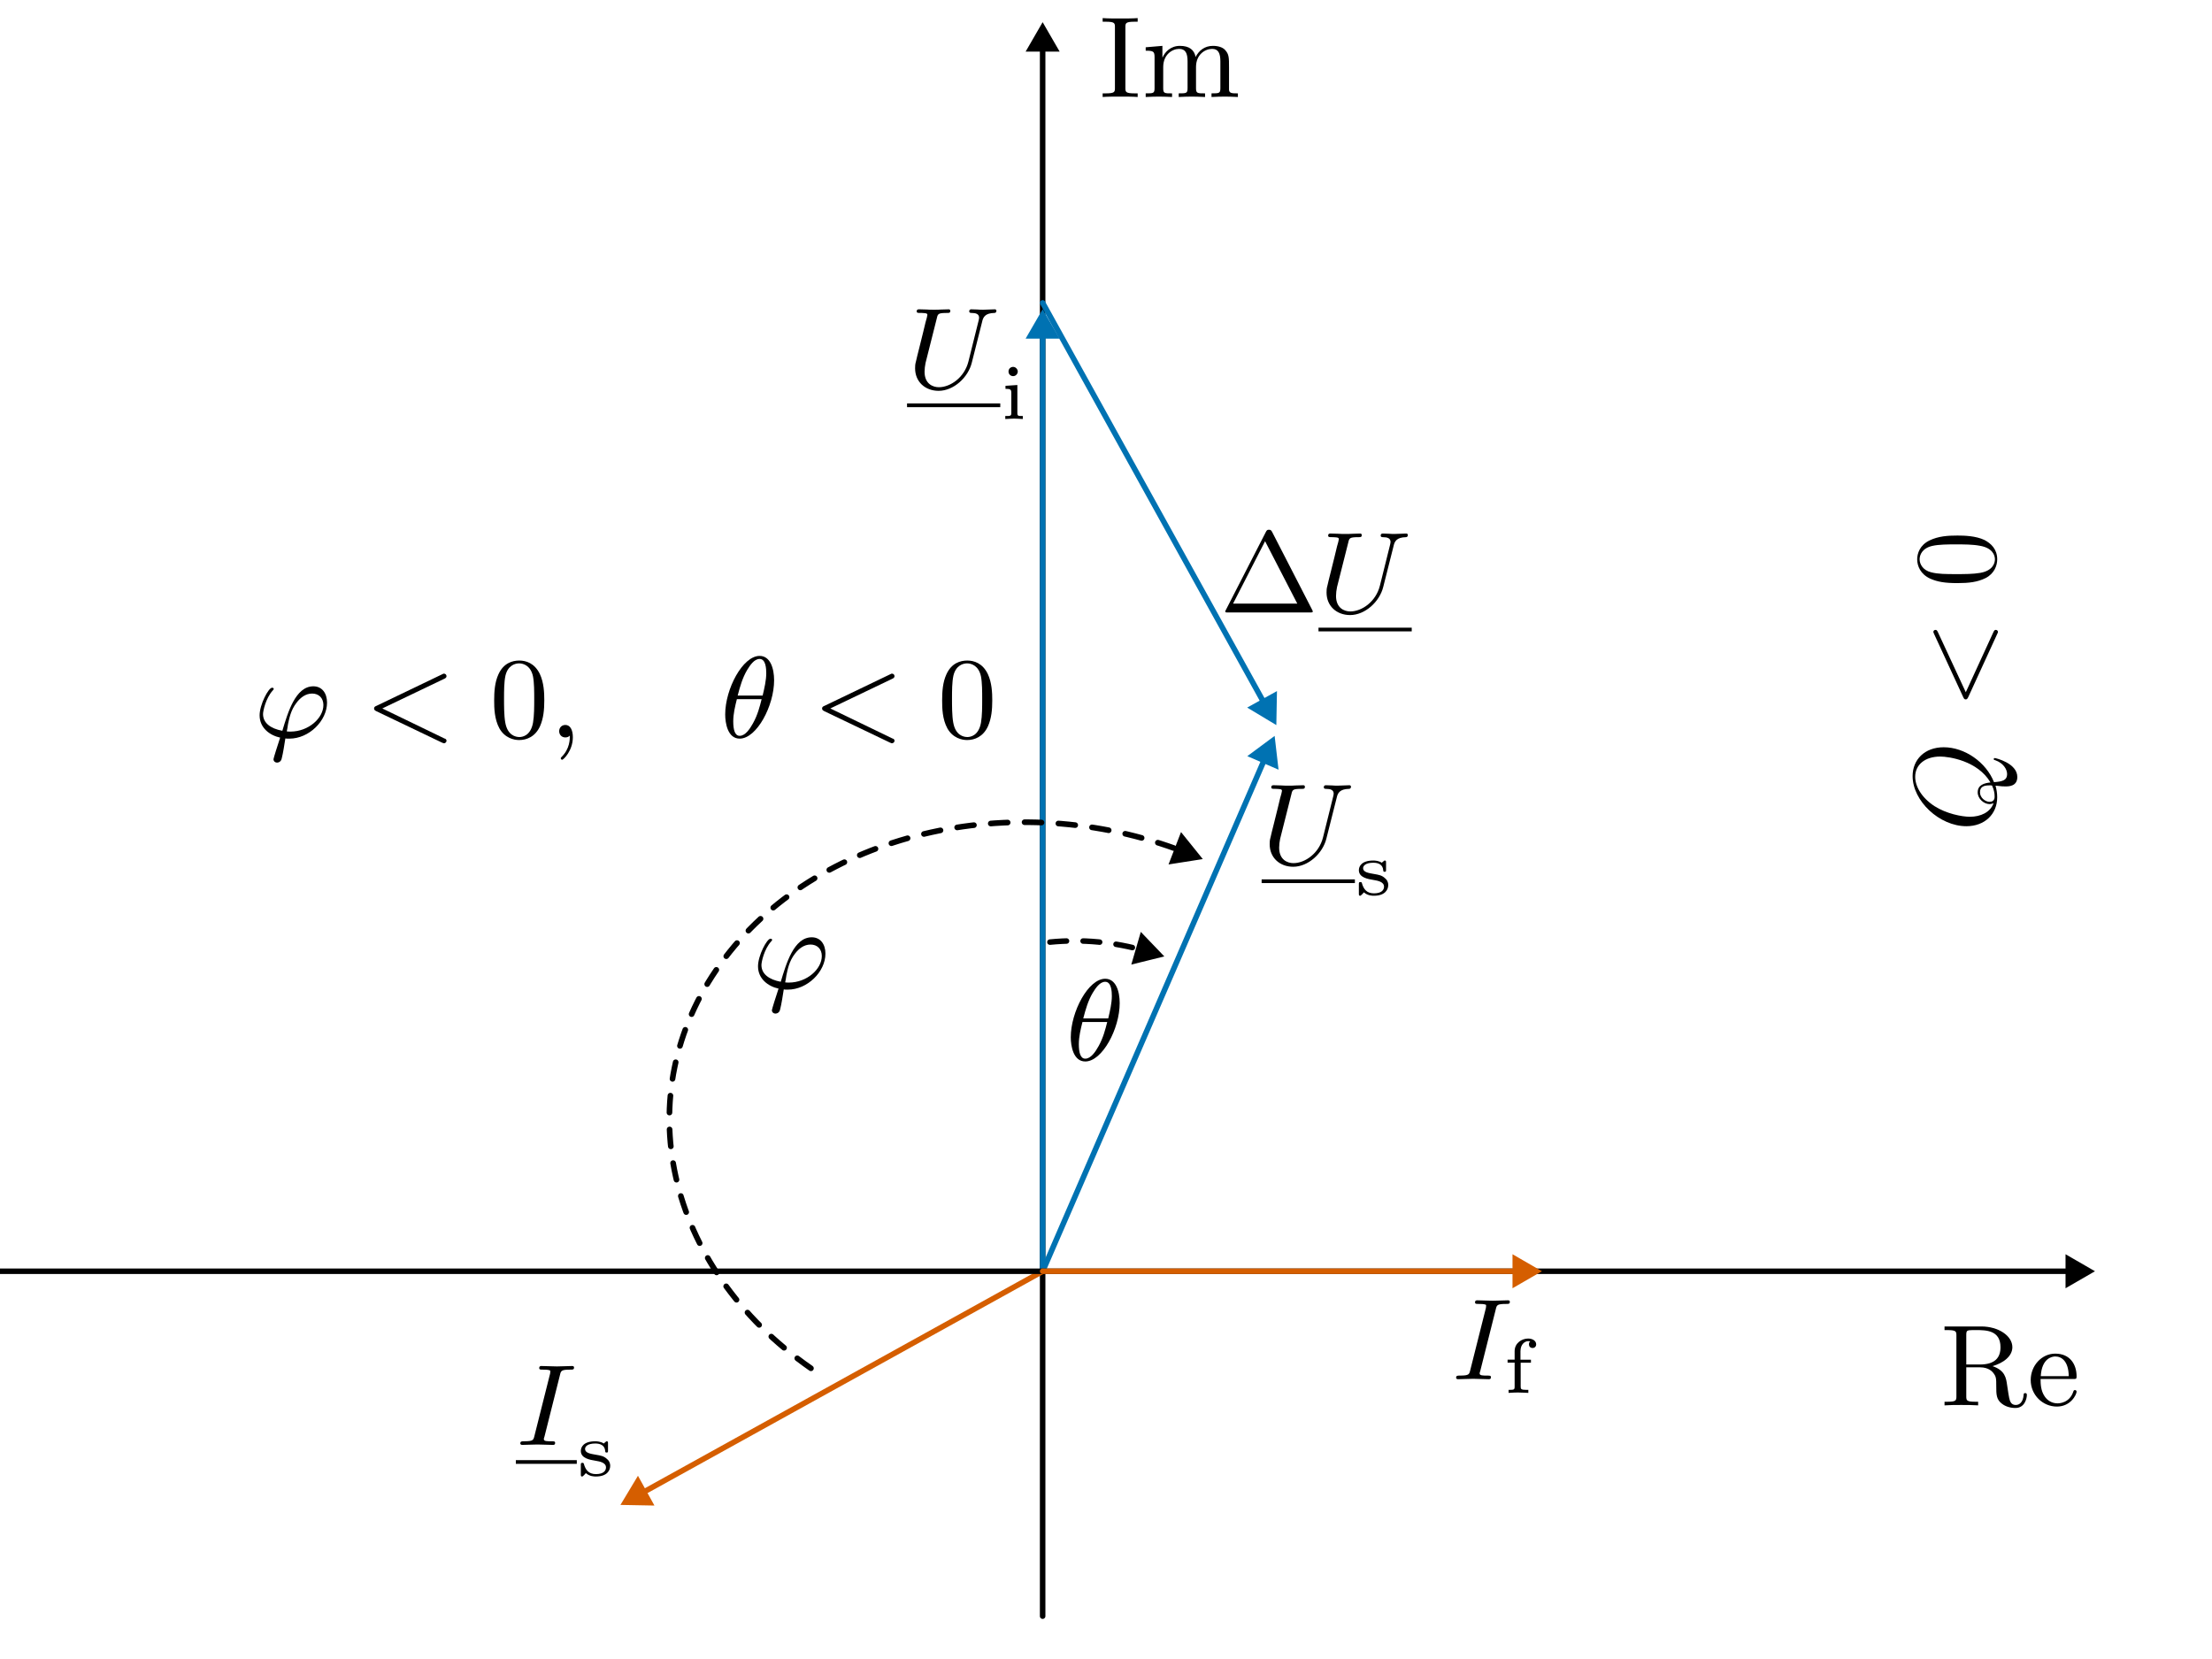
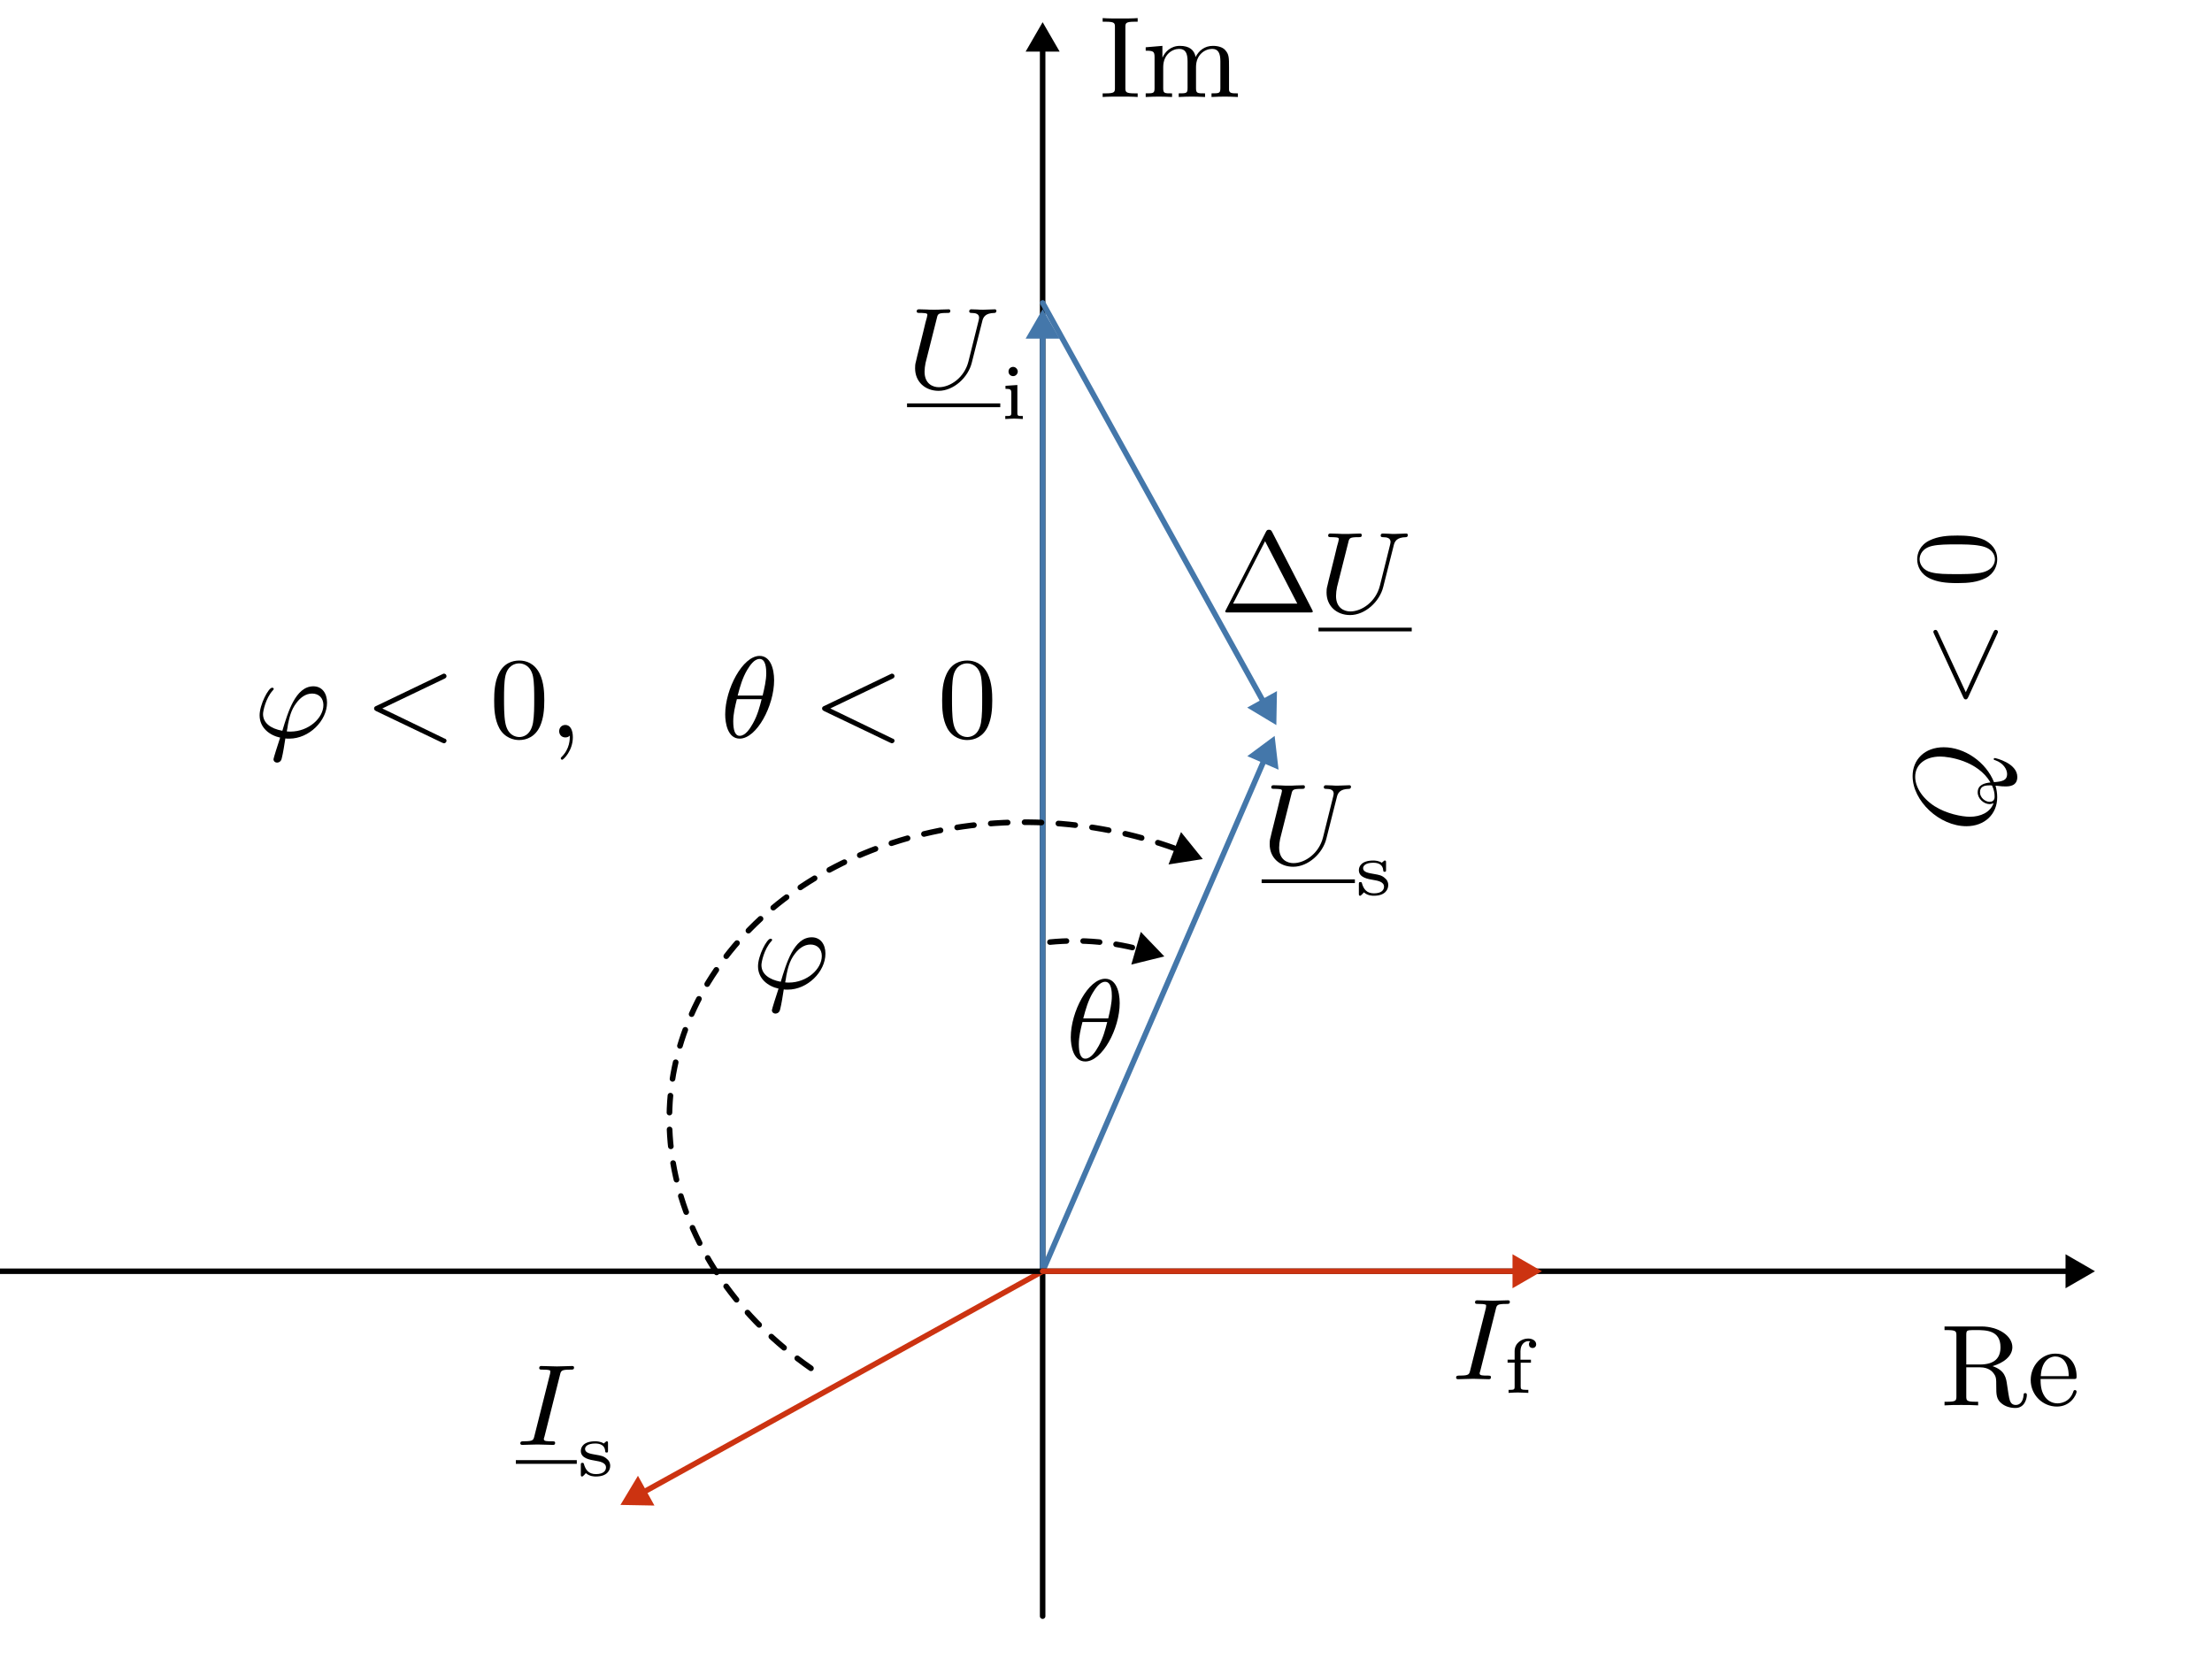
<svg xmlns="http://www.w3.org/2000/svg" width="80mm" height="60mm" viewBox="0 0 80 60" version="1.1" id="svg1">
  <defs id="defs1">
    <marker style="overflow:visible" id="Triangle" refX="0" refY="0" orient="auto-start-reverse" markerWidth="1" markerHeight="1" viewBox="0 0 1 1" preserveAspectRatio="xMidYMid">
      <path transform="scale(0.5)" style="fill:context-stroke;fill-rule:evenodd;stroke:context-stroke;stroke-width:1pt" d="M 5.77,0 -2.88,5 V -5 Z" id="path135" />
    </marker>
    <marker style="overflow:visible" id="Triangle-3-0" refX="0" refY="0" orient="auto-start-reverse" markerWidth="1" markerHeight="1" viewBox="0 0 1 1" preserveAspectRatio="xMidYMid">
      <path transform="scale(0.5)" style="fill:context-stroke;fill-rule:evenodd;stroke:context-stroke;stroke-width:1pt" d="M 5.77,0 -2.88,5 V -5 Z" id="path135-5-9" />
    </marker>
    <marker style="overflow:visible" id="Triangle-69-8-5-6-8-2" refX="0" refY="0" orient="auto-start-reverse" markerWidth="1" markerHeight="1" viewBox="0 0 1 1" preserveAspectRatio="xMidYMid">
      <path transform="scale(0.5)" style="fill:context-stroke;fill-rule:evenodd;stroke:context-stroke;stroke-width:1pt" d="M 5.77,0 -2.88,5 V -5 Z" id="path135-7-6-4-1-0-2" />
    </marker>
    <marker style="overflow:visible" id="Triangle-69-8-5-6-0-9-7" refX="0" refY="0" orient="auto-start-reverse" markerWidth="1" markerHeight="1" viewBox="0 0 1 1" preserveAspectRatio="xMidYMid">
      <path transform="scale(0.5)" style="fill:context-stroke;fill-rule:evenodd;stroke:context-stroke;stroke-width:1pt" d="M 5.77,0 -2.88,5 V -5 Z" id="path135-7-6-4-1-9-9-5" />
    </marker>
    <marker style="overflow:visible" id="Triangle-69-8-5-6-5-8-9" refX="0" refY="0" orient="auto-start-reverse" markerWidth="1" markerHeight="1" viewBox="0 0 1 1" preserveAspectRatio="xMidYMid">
      <path transform="scale(0.5)" style="fill:context-stroke;fill-rule:evenodd;stroke:context-stroke;stroke-width:1pt" d="M 5.77,0 -2.88,5 V -5 Z" id="path135-7-6-4-1-3-0-1" />
    </marker>
    <marker style="overflow:visible" id="Triangle-6-0-0" refX="0" refY="0" orient="auto-start-reverse" markerWidth="1" markerHeight="1" viewBox="0 0 1 1" preserveAspectRatio="xMidYMid">
      <path transform="scale(0.5)" style="fill:context-stroke;fill-rule:evenodd;stroke:context-stroke;stroke-width:1pt" d="M 5.77,0 -2.88,5 V -5 Z" id="path135-3-2-6" />
    </marker>
    <marker style="overflow:visible" id="Triangle-69-8-5-6-5-7-8-3" refX="0" refY="0" orient="auto-start-reverse" markerWidth="1" markerHeight="1" viewBox="0 0 1 1" preserveAspectRatio="xMidYMid">
      <path transform="scale(0.5)" style="fill:context-stroke;fill-rule:evenodd;stroke:context-stroke;stroke-width:1pt" d="M 5.77,0 -2.88,5 V -5 Z" id="path135-7-6-4-1-3-9-9-0" />
    </marker>
    <marker style="overflow:visible" id="Triangle-69-8-5-6-5-8-9-7" refX="0" refY="0" orient="auto-start-reverse" markerWidth="1" markerHeight="1" viewBox="0 0 1 1" preserveAspectRatio="xMidYMid">
      <path transform="scale(0.5)" style="fill:context-stroke;fill-rule:evenodd;stroke:context-stroke;stroke-width:1pt" d="M 5.77,0 -2.88,5 V -5 Z" id="path135-7-6-4-1-3-0-1-2" />
    </marker>
  </defs>
  <g id="layer1" transform="translate(-98.5515, -96.8986)">
    <g transform="translate(70.38169,58.40423)" id="g53" />
    <g transform="translate(135.056,58.40423)" id="g53-1" />
    <path style="fill:none;fill-rule:evenodd;stroke:#000000;stroke-width:0.2;stroke-linecap:round;stroke-miterlimit:3.9;stroke-dasharray:none;stroke-opacity:1;marker-start:url(#Triangle-3-0)" d="M 136.26,98.411 V 155.349" id="path3-4-8" />
-     <path style="fill:none;fill-rule:evenodd;stroke:#0072B2;stroke-width:0.2;stroke-linecap:round;stroke-miterlimit:3.9;stroke-dasharray:none;stroke-opacity:1;marker-start:url(#Triangle-69-8-5-6-8-2)" d="m 136.26,108.791 v 34.084" id="path1-2-8-6-3-32-6" />
-     <path style="fill:none;fill-rule:evenodd;stroke:#0072B2;stroke-width:0.2;stroke-linecap:round;stroke-miterlimit:3.9;stroke-dasharray:none;stroke-opacity:1;marker-start:url(#Triangle-69-8-5-6-0-9-7)" d="m 144.368,124.165 -8.107,18.71" id="path1-2-8-6-3-3-4-9" />
-     <path style="fill:none;fill-rule:evenodd;stroke:#0072B2;stroke-width:0.2;stroke-linecap:round;stroke-miterlimit:3.9;stroke-dasharray:none;stroke-opacity:1;marker-start:url(#Triangle-69-8-5-6-5-8-9)" d="m 144.368,122.501 -8.107,-14.648" id="path1-2-8-6-3-9-39-1" />
-     <path style="fill:none;fill-rule:evenodd;stroke:#D55E00;stroke-width:0.2;stroke-linecap:round;stroke-miterlimit:3.9;stroke-dasharray:none;stroke-opacity:1;marker-start:url(#Triangle-69-8-5-6-5-8-9-7)" d="m 121.612,150.982 14.648,-8.107" id="path1-2-8-6-3-9-39-1-4" />
+     <path style="fill:none;fill-rule:evenodd;stroke:#4477AA;stroke-width:0.2;stroke-linecap:round;stroke-miterlimit:3.9;stroke-dasharray:none;stroke-opacity:1;marker-start:url(#Triangle-69-8-5-6-8-2)" d="m 136.26,108.791 v 34.084" id="path1-2-8-6-3-32-6" />
+     <path style="fill:none;fill-rule:evenodd;stroke:#4477AA;stroke-width:0.2;stroke-linecap:round;stroke-miterlimit:3.9;stroke-dasharray:none;stroke-opacity:1;marker-start:url(#Triangle-69-8-5-6-0-9-7)" d="m 144.368,124.165 -8.107,18.71" id="path1-2-8-6-3-3-4-9" />
+     <path style="fill:none;fill-rule:evenodd;stroke:#4477AA;stroke-width:0.2;stroke-linecap:round;stroke-miterlimit:3.9;stroke-dasharray:none;stroke-opacity:1;marker-start:url(#Triangle-69-8-5-6-5-8-9)" d="m 144.368,122.501 -8.107,-14.648" id="path1-2-8-6-3-9-39-1" />
+     <path style="fill:none;fill-rule:evenodd;stroke:#CC3311;stroke-width:0.2;stroke-linecap:round;stroke-miterlimit:3.9;stroke-dasharray:none;stroke-opacity:1;marker-start:url(#Triangle-69-8-5-6-5-8-9-7)" d="m 121.612,150.982 14.648,-8.107" id="path1-2-8-6-3-9-39-1-4" />
    <path style="fill:none;fill-rule:evenodd;stroke:#000000;stroke-width:0.2;stroke-linecap:round;stroke-miterlimit:3.9;stroke-dasharray:none;stroke-opacity:1;marker-start:url(#Triangle-6-0-0)" d="M 173.609,142.875 H 97.846" id="path1-9-8-5" />
    <g transform="matrix(1.320596,0,0,1.320596,168.8783,144.8721)" id="g4-5-3" style="stroke-width:0.757">
      <g fill="#000000" fill-opacity="1" id="g1-0-0" transform="matrix(0.352778,0,0,0.352778,-0.829866,-0.703439)" style="stroke-width:0.757">
        <g id="use2-6-6" transform="translate(1.993,8.119)" style="stroke-width:0.757">
          <path d="m 2.047,-3.172 v -2.312 c 0,-0.234 0.031,-0.312 0.203,-0.344 0.078,-0.016 0.359,-0.016 0.547,-0.016 0.766,0 1.906,0 1.906,1.328 0,0.781 -0.391,1.344 -1.609,1.344 z m 2.031,0.125 C 4.922,-3.281 5.625,-3.812 5.625,-4.516 5.625,-5.406 4.531,-6.125 3.219,-6.125 H 0.359 v 0.281 H 0.562 c 0.688,0 0.719,0.094 0.719,0.422 v 4.719 C 1.281,-0.375 1.25,-0.281 0.562,-0.281 H 0.359 V 0 c 0.422,-0.031 0.875,-0.031 1.297,-0.031 0.438,0 0.875,0 1.312,0.031 V -0.281 H 2.766 c -0.688,0 -0.719,-0.094 -0.719,-0.422 v -2.25 H 3.125 c 0.656,0 0.938,0.344 0.969,0.375 C 4.375,-2.25 4.375,-2.109 4.375,-1.469 c 0,0.594 0,1 0.422,1.328 0.422,0.344 0.969,0.344 1.062,0.344 0.75,0 0.891,-0.781 0.891,-1 0,-0.062 0,-0.156 -0.125,-0.156 C 6.5,-0.953 6.5,-0.875 6.5,-0.812 6.453,-0.234 6.172,-0.031 5.891,-0.031 5.609,-0.031 5.5,-0.203 5.438,-0.359 5.359,-0.562 5.281,-1.172 5.219,-1.562 5.141,-2.125 5.062,-2.719 4.078,-3.047 Z m 0,0" id="path4-7-0" style="stroke-width:0.757" />
        </g>
        <g id="use3-8-2" transform="translate(8.776082,8.119)" style="stroke-width:0.757">
          <path d="m 3.594,-2.047 c 0.188,0 0.234,0 0.234,-0.203 0,-0.922 -0.5,-1.766 -1.656,-1.766 -1.062,0 -1.906,0.938 -1.906,2.047 0,1.172 0.938,2.062 2.031,2.062 1.094,0 1.531,-0.953 1.531,-1.156 0,-0.062 -0.047,-0.125 -0.125,-0.125 -0.094,0 -0.109,0.062 -0.125,0.109 -0.297,0.906 -1.109,0.922 -1.234,0.922 -0.438,0 -0.797,-0.234 -1,-0.547 -0.297,-0.438 -0.312,-0.969 -0.312,-1.344 z m -2.547,-0.219 c 0.078,-1.391 0.875,-1.531 1.125,-1.531 0.5,0 1.031,0.375 1.047,1.531 z m 0,0" id="path5-3-5" style="stroke-width:0.757" />
        </g>
      </g>
    </g>
    <g transform="matrix(1.320596,0,0,1.320596,138.4305,97.55288)" id="g10-4-8" style="stroke-width:0.757">
      <g fill="#000000" fill-opacity="1" id="g9-6-4" transform="matrix(0.352778,0,0,0.352778,-0.807817,-0.703439)" style="stroke-width:0.757">
        <g id="g7-8-6" transform="translate(1.993,8.119)" style="stroke-width:0.757">
          <path d="m 2.062,-5.422 c 0,-0.312 0.016,-0.422 0.734,-0.422 h 0.219 V -6.125 c -0.359,0.031 -0.969,0.031 -1.359,0.031 -0.375,0 -1,0 -1.359,-0.031 v 0.281 h 0.219 c 0.719,0 0.734,0.109 0.734,0.422 v 4.719 c 0,0.312 -0.016,0.422 -0.734,0.422 H 0.297 V 0 C 0.656,-0.031 1.281,-0.031 1.656,-0.031 c 0.391,0 1,0 1.359,0.031 v -0.281 h -0.219 c -0.719,0 -0.734,-0.109 -0.734,-0.422 z m 0,0" id="path6-4-6" style="stroke-width:0.757" />
        </g>
        <g id="g8-5-0" transform="translate(5.319534,8.119)" style="stroke-width:0.757">
          <path d="m 1.672,-2.328 c 0,-0.969 0.703,-1.406 1.234,-1.406 0.5,0 0.656,0.344 0.656,0.969 V -0.688 c 0,0.406 -0.094,0.406 -0.688,0.406 V 0 c 0.422,-0.016 0.594,-0.031 1.016,-0.031 0.438,0 0.547,0.016 1.031,0.031 v -0.281 c -0.594,0 -0.703,0 -0.703,-0.406 v -1.641 c 0,-0.969 0.703,-1.406 1.25,-1.406 0.484,0 0.641,0.344 0.641,0.969 V -0.688 c 0,0.406 -0.094,0.406 -0.688,0.406 V 0 C 5.844,-0.016 6.016,-0.031 6.453,-0.031 6.875,-0.031 7,-0.016 7.469,0 v -0.281 c -0.453,0 -0.672,0 -0.688,-0.281 v -1.719 c 0,-0.781 0,-1.031 -0.297,-1.359 C 6.297,-3.859 5.938,-3.969 5.531,-3.969 4.875,-3.969 4.438,-3.594 4.188,-3.109 4.078,-3.641 3.719,-3.969 2.969,-3.969 2.25,-3.969 1.812,-3.5 1.625,-3.078 H 1.609 V -3.969 L 0.312,-3.859 V -3.594 C 0.922,-3.594 1,-3.531 1,-3.078 V -0.688 c 0,0.406 -0.094,0.406 -0.688,0.406 V 0 c 0.422,-0.016 0.594,-0.031 1.031,-0.031 0.422,0 0.547,0.016 1.016,0.031 v -0.281 c -0.594,0 -0.688,0 -0.688,-0.406 z m 0,0" id="path7-5-5" style="stroke-width:0.757" />
        </g>
      </g>
    </g>
    <g transform="matrix(1.320596,0,0,1.320596,131.3557,108.0856)" id="g15-7-7" style="stroke-width:0.757">
      <g fill="#000000" fill-opacity="1" id="g12-4-3" transform="matrix(0.352778,0,0,0.352778,-0.702799,-0.703439)" style="stroke-width:0.757">
        <g id="g11-9-4" transform="translate(1.993,8.119)" style="stroke-width:0.757">
          <path d="m 5.828,-5.156 c 0.078,-0.375 0.25,-0.672 0.953,-0.688 0.047,0 0.156,-0.016 0.156,-0.172 0,-0.062 -0.047,-0.109 -0.125,-0.109 -0.188,0 -0.703,0.031 -0.891,0.031 -0.234,0 -0.25,0 -0.453,-0.016 C 5.312,-6.109 5.125,-6.125 5,-6.125 c -0.047,0 -0.172,0 -0.172,0.156 0,0.125 0.109,0.125 0.172,0.125 0.344,0 0.594,0.078 0.594,0.375 0,0.047 -0.031,0.172 -0.031,0.188 l -0.797,3.203 c -0.312,1.25 -1.406,2 -2.297,2 -0.453,0 -1.109,-0.25 -1.109,-1.203 0,-0.219 0.031,-0.453 0.078,-0.688 l 0.875,-3.469 c 0.078,-0.344 0.109,-0.406 0.812,-0.406 0.141,0 0.234,0 0.234,-0.172 0,-0.078 -0.062,-0.109 -0.125,-0.109 L 2.656,-6.109 C 2.391,-6.094 2.375,-6.094 2.094,-6.094 c -0.297,0 -0.312,0 -0.578,-0.016 -0.172,0 -0.406,-0.016 -0.578,-0.016 -0.062,0 -0.188,0 -0.188,0.156 0,0.125 0.094,0.125 0.266,0.125 0.047,0 0.203,0 0.344,0.016 0.172,0.016 0.219,0.047 0.219,0.141 0,0.047 -0.078,0.375 -0.141,0.562 L 1.25,-4.344 C 1.172,-3.984 0.734,-2.312 0.703,-2.125 0.625,-1.844 0.625,-1.734 0.625,-1.547 c 0,1.047 0.781,1.75 1.828,1.75 C 3.609,0.203 4.75,-0.828 5.031,-2 Z m 0,0" id="path10-3-3" style="stroke-width:0.757" />
        </g>
      </g>
      <path fill="none" stroke-width="0.287" stroke-linecap="butt" stroke-linejoin="miter" stroke="#000000" stroke-opacity="1" stroke-miterlimit="10" d="M 0,7.451 H 7.238" id="path12-6-6" transform="scale(0.352778)" />
      <g fill="#000000" fill-opacity="1" id="g14-8-6" transform="matrix(0.352778,0,0,0.352778,-0.702799,-0.703439)" style="stroke-width:0.757">
        <g id="g13-4-3" transform="translate(9.229,10.51)" style="stroke-width:0.757">
          <path d="m 1.359,-3.688 c 0,-0.172 -0.156,-0.359 -0.359,-0.359 -0.188,0 -0.359,0.141 -0.359,0.359 0,0.219 0.172,0.359 0.359,0.359 0.203,0 0.359,-0.172 0.359,-0.359 z M 0.406,-2.578 v 0.234 c 0.391,0 0.453,0.047 0.453,0.344 v 1.516 c 0,0.25 -0.062,0.25 -0.469,0.25 V 0 c 0.172,-0.016 0.625,-0.031 0.688,-0.031 0.062,0 0.516,0.016 0.672,0.031 v -0.234 c -0.375,0 -0.422,0 -0.422,-0.25 v -2.156 z m 0,0" id="path13-0-1" style="stroke-width:0.757" />
        </g>
      </g>
    </g>
    <g transform="matrix(1.320596,0,0,1.320596,150.3025,123.5436)" id="g20-8-9" style="stroke-width:0.757">
      <g fill="#000000" fill-opacity="1" id="g17-7-9" transform="matrix(0.352778,0,0,0.352778,-5.339255,0.6249914)" style="stroke-width:0.757">
        <g id="g16-0-8" transform="translate(1.993,8.119)" style="stroke-width:0.757">
          <path d="m 5.828,-5.156 c 0.078,-0.375 0.25,-0.672 0.953,-0.688 0.047,0 0.156,-0.016 0.156,-0.172 0,-0.062 -0.047,-0.109 -0.125,-0.109 -0.188,0 -0.703,0.031 -0.891,0.031 -0.234,0 -0.25,0 -0.453,-0.016 C 5.312,-6.109 5.125,-6.125 5,-6.125 c -0.047,0 -0.172,0 -0.172,0.156 0,0.125 0.109,0.125 0.172,0.125 0.344,0 0.594,0.078 0.594,0.375 0,0.047 -0.031,0.172 -0.031,0.188 l -0.797,3.203 c -0.312,1.25 -1.406,2 -2.297,2 -0.453,0 -1.109,-0.25 -1.109,-1.203 0,-0.219 0.031,-0.453 0.078,-0.688 l 0.875,-3.469 c 0.078,-0.344 0.109,-0.406 0.812,-0.406 0.141,0 0.234,0 0.234,-0.172 0,-0.078 -0.062,-0.109 -0.125,-0.109 L 2.656,-6.109 C 2.391,-6.094 2.375,-6.094 2.094,-6.094 c -0.297,0 -0.312,0 -0.578,-0.016 -0.172,0 -0.406,-0.016 -0.578,-0.016 -0.062,0 -0.188,0 -0.188,0.156 0,0.125 0.094,0.125 0.266,0.125 0.047,0 0.203,0 0.344,0.016 0.172,0.016 0.219,0.047 0.219,0.141 0,0.047 -0.078,0.375 -0.141,0.562 L 1.25,-4.344 C 1.172,-3.984 0.734,-2.312 0.703,-2.125 0.625,-1.844 0.625,-1.734 0.625,-1.547 c 0,1.047 0.781,1.75 1.828,1.75 C 3.609,0.203 4.75,-0.828 5.031,-2 Z m 0,0" id="path15-5-6" style="stroke-width:0.757" />
        </g>
      </g>
      <path fill="none" stroke-width="0.101" stroke-linecap="butt" stroke-linejoin="miter" stroke="#000000" stroke-opacity="1" stroke-miterlimit="10" d="m -4.636,3.957 h 2.554" id="path17-7-5" />
      <g fill="#000000" fill-opacity="1" id="g19-3-4" transform="matrix(0.352778,0,0,0.352778,-5.339255,0.6249914)" style="stroke-width:0.757">
        <g id="g18-8-1" transform="translate(9.229,10.51)" style="stroke-width:0.757">
          <path d="m 2.422,-2.5 c 0,-0.109 0,-0.172 -0.094,-0.172 -0.031,0 -0.047,0 -0.125,0.078 C 2.188,-2.578 2.172,-2.578 2.094,-2.5 1.859,-2.656 1.562,-2.672 1.438,-2.672 c -0.938,0 -1.125,0.469 -1.125,0.75 0,0.578 0.703,0.688 1.172,0.766 0.266,0.047 0.781,0.125 0.781,0.516 0,0.234 -0.172,0.516 -0.781,0.516 -0.578,0 -0.812,-0.344 -0.938,-0.797 C 0.531,-0.969 0.516,-1 0.438,-1 c -0.125,0 -0.125,0.047 -0.125,0.172 v 0.719 c 0,0.109 0,0.172 0.094,0.172 0.047,0 0.047,-0.016 0.156,-0.109 l 0.141,-0.156 C 1,0.062 1.359,0.062 1.484,0.062 c 0.875,0 1.109,-0.484 1.109,-0.828 0,-0.25 -0.109,-0.422 -0.25,-0.531 C 2.094,-1.531 1.859,-1.562 1.5,-1.625 1.047,-1.703 0.641,-1.766 0.641,-2.078 0.641,-2.25 0.812,-2.5 1.438,-2.5 c 0.406,0 0.734,0.156 0.766,0.578 0,0.078 0.016,0.125 0.109,0.125 0.109,0 0.109,-0.047 0.109,-0.156 z m 0,0" id="path18-7-0" style="stroke-width:0.757" />
        </g>
      </g>
    </g>
    <g transform="matrix(1.320596,0,0,1.320596,142.8632,116.0569)" id="g25-3-2" style="stroke-width:0.757">
      <g fill="#000000" fill-opacity="1" id="g22-2-0" transform="matrix(0.352778,0,0,0.352778,-0.857426,-0.599061)" style="stroke-width:0.757">
        <g id="g21-9-7" transform="translate(1.993,8.12)" style="stroke-width:0.757">
          <path d="M 4.094,-6.219 C 4.016,-6.375 3.969,-6.422 3.828,-6.422 3.703,-6.422 3.656,-6.375 3.594,-6.25 L 0.5,-0.219 C 0.453,-0.141 0.438,-0.094 0.438,-0.078 0.438,0 0.5,0 0.641,0 h 6.375 c 0.156,0 0.219,0 0.219,-0.078 0,-0.016 0,-0.031 -0.047,-0.125 z m -0.562,0.688 2.5,4.844 H 1.047 Z m 0,0" id="path20-6-3" style="stroke-width:0.757" />
        </g>
      </g>
      <g fill="#000000" fill-opacity="1" id="g24-8-6" transform="matrix(0.352778,0,0,0.352778,-0.857426,-0.599061)" style="stroke-width:0.757">
        <g id="g23-0-7" transform="translate(9.672,8.12)" style="stroke-width:0.757">
          <path d="m 5.828,-5.156 c 0.078,-0.375 0.25,-0.672 0.953,-0.688 0.047,0 0.156,-0.016 0.156,-0.172 0,-0.062 -0.047,-0.109 -0.125,-0.109 -0.188,0 -0.703,0.031 -0.891,0.031 -0.234,0 -0.25,0 -0.453,-0.016 C 5.312,-6.109 5.125,-6.125 5,-6.125 c -0.047,0 -0.172,0 -0.172,0.156 0,0.125 0.109,0.125 0.172,0.125 0.344,0 0.594,0.078 0.594,0.375 0,0.047 -0.031,0.172 -0.031,0.188 l -0.797,3.203 c -0.312,1.25 -1.406,2 -2.297,2 -0.453,0 -1.109,-0.25 -1.109,-1.203 0,-0.219 0.031,-0.453 0.078,-0.688 l 0.875,-3.469 c 0.078,-0.344 0.109,-0.406 0.812,-0.406 0.141,0 0.234,0 0.234,-0.172 0,-0.078 -0.062,-0.109 -0.125,-0.109 L 2.656,-6.109 C 2.391,-6.094 2.375,-6.094 2.094,-6.094 c -0.297,0 -0.312,0 -0.578,-0.016 -0.172,0 -0.406,-0.016 -0.578,-0.016 -0.062,0 -0.188,0 -0.188,0.156 0,0.125 0.094,0.125 0.266,0.125 0.047,0 0.203,0 0.344,0.016 0.172,0.016 0.219,0.047 0.219,0.141 0,0.047 -0.078,0.375 -0.141,0.562 L 1.25,-4.344 C 1.172,-3.984 0.734,-2.312 0.703,-2.125 0.625,-1.844 0.625,-1.734 0.625,-1.547 c 0,1.047 0.781,1.75 1.828,1.75 C 3.609,0.203 4.75,-0.828 5.031,-2 Z m 0,0" id="path22-5-5" style="stroke-width:0.757" />
        </g>
      </g>
      <path fill="none" stroke-width="0.287" stroke-linecap="butt" stroke-linejoin="miter" stroke="#000000" stroke-opacity="1" stroke-miterlimit="10" d="m 7.241,7.747 h 7.238" id="path24-4-0" transform="scale(0.352778)" />
    </g>
    <g transform="matrix(1.320596,0,0,1.320596,137.2778,132.2967)" id="g54-4-7" style="stroke-width:0.757">
      <g fill="#000000" fill-opacity="1" id="g26-7-9" transform="matrix(0.352778,0,0,0.352778,-0.835378,-0.667059)" style="stroke-width:0.757">
        <g id="use1-7-1" transform="translate(1.993,8.219)" style="stroke-width:0.757">
          <path d="m 4.172,-4.438 c 0,-0.922 -0.297,-1.891 -1.125,-1.891 -1.312,0 -2.672,2.562 -2.672,4.547 0,0.656 0.188,1.875 1.125,1.875 1.312,0 2.672,-2.531 2.672,-4.531 z M 1.344,-3.25 c 0.188,-0.719 0.375,-1.375 0.734,-1.984 0.219,-0.359 0.547,-0.859 0.969,-0.859 0.484,0 0.516,0.766 0.516,1.109 0,0.531 -0.141,1.156 -0.281,1.734 z m 1.859,0.281 C 3.062,-2.406 2.891,-1.734 2.531,-1.094 2.297,-0.672 1.938,-0.125 1.5,-0.125 1.125,-0.125 1,-0.594 1,-1.25 1,-1.828 1.141,-2.406 1.281,-2.969 Z m 0,0" id="path8-3-4" style="stroke-width:0.757" />
        </g>
      </g>
    </g>
    <path style="fill:none;fill-rule:evenodd;stroke:#000000;stroke-width:0.2;stroke-linecap:round;stroke-miterlimit:3.9;stroke-dasharray:0.6, 0.6;stroke-dashoffset:0;stroke-opacity:1;marker-end:url(#Triangle-3-0)" id="path54-0-2" d="m 183.719,45.162 a 9.178,9.178 0 0 1 3.152,-1.45" transform="rotate(30)" />
-     <path style="fill:none;fill-rule:evenodd;stroke:#D55E00;stroke-width:0.2;stroke-linecap:round;stroke-miterlimit:3.9;stroke-dasharray:none;stroke-opacity:1;marker-start:url(#Triangle-69-8-5-6-5-7-8-3)" d="m 153.608,142.875 -17.347,1.4e-4" id="path1-2-8-6-3-9-8-0-5" />
+     <path style="fill:none;fill-rule:evenodd;stroke:#CC3311;stroke-width:0.2;stroke-linecap:round;stroke-miterlimit:3.9;stroke-dasharray:none;stroke-opacity:1;marker-start:url(#Triangle-69-8-5-6-5-7-8-3)" d="m 153.608,142.875 -17.347,1.4e-4" id="path1-2-8-6-3-9-8-0-5" />
    <g transform="matrix(1.320596,0,0,1.320596,151.2137,143.926)" id="g58-9-8" style="stroke-width:0.757">
      <g fill="#000000" fill-opacity="1" id="g3-7-9" transform="matrix(0.352778,0,0,0.352778,-0.824353,-0.703792)" style="stroke-width:0.757">
        <g id="g55-1-4" transform="translate(1.993,8.12)" style="stroke-width:0.757">
          <path d="M 3.422,-5.422 C 3.5,-5.766 3.531,-5.844 4.25,-5.844 c 0.172,0 0.266,0 0.266,-0.172 0,-0.094 -0.094,-0.109 -0.141,-0.109 -0.188,0 -0.391,0.016 -0.578,0.016 -0.203,0 -0.547,0.016 -0.609,0.016 -0.203,0 -0.406,-0.016 -0.609,-0.016 -0.188,0 -0.406,-0.016 -0.594,-0.016 -0.047,0 -0.172,0 -0.172,0.156 0,0.125 0.094,0.125 0.266,0.125 0.203,0 0.406,0 0.578,0.062 0.016,0.047 0.016,0.078 0.016,0.094 0,0.031 -0.016,0.125 -0.016,0.156 L 1.438,-0.688 c -0.078,0.312 -0.094,0.406 -0.797,0.406 -0.188,0 -0.297,0 -0.297,0.172 C 0.344,-0.078 0.375,0 0.484,0 c 0.172,0 0.375,-0.016 0.562,-0.016 0.203,0 0.422,-0.016 0.625,-0.016 0.203,0 0.406,0.016 0.609,0.016 C 2.469,-0.016 2.688,0 2.875,0 c 0.062,0 0.172,0 0.172,-0.156 0,-0.125 -0.094,-0.125 -0.266,-0.125 -0.344,0 -0.609,0 -0.609,-0.156 0,-0.062 0,-0.078 0.047,-0.203 z m 0,0" id="path55-5-3" style="stroke-width:0.757" />
        </g>
      </g>
      <g fill="#000000" fill-opacity="1" id="g57-5-0" transform="matrix(0.352778,0,0,0.352778,-0.824353,-0.703792)" style="stroke-width:0.757">
        <g id="g56-3-3" transform="translate(6.021,9.182)" style="stroke-width:0.757">
          <path d="M 1.328,-2.344 H 2.125 V -2.578 H 1.312 v -0.656 c 0,-0.547 0.344,-0.781 0.594,-0.781 C 1.984,-4.016 2.047,-4 2.078,-4 2.031,-3.969 1.969,-3.922 1.969,-3.766 c 0,0.156 0.109,0.281 0.281,0.281 0.172,0 0.281,-0.125 0.281,-0.281 0,-0.266 -0.266,-0.453 -0.625,-0.453 -0.484,0 -1.047,0.344 -1.047,0.984 v 0.656 H 0.312 v 0.234 h 0.547 v 1.859 c 0,0.25 -0.062,0.25 -0.469,0.25 V 0 C 0.531,-0.016 0.984,-0.031 1.109,-0.031 1.422,-0.031 1.844,0 1.922,0 v -0.234 h -0.125 c -0.453,0 -0.469,-0.062 -0.469,-0.266 z m 0,0" id="path26-9-4" style="stroke-width:0.757" />
        </g>
      </g>
    </g>
    <g transform="matrix(1.320596,0,0,1.320596,117.2083,146.3021)" id="g63-6-7" style="stroke-width:0.757">
      <g fill="#000000" fill-opacity="1" id="g60-6-8" transform="matrix(0.352778,0,0,0.352778,-0.702799,-0.703439)" style="stroke-width:0.757">
        <g id="g59-2-1" transform="translate(1.993,8.119)" style="stroke-width:0.757">
          <path d="M 3.422,-5.422 C 3.5,-5.766 3.531,-5.844 4.25,-5.844 c 0.172,0 0.266,0 0.266,-0.172 0,-0.094 -0.094,-0.109 -0.141,-0.109 -0.188,0 -0.391,0.016 -0.578,0.016 -0.203,0 -0.547,0.016 -0.609,0.016 -0.203,0 -0.406,-0.016 -0.609,-0.016 -0.188,0 -0.406,-0.016 -0.594,-0.016 -0.047,0 -0.172,0 -0.172,0.156 0,0.125 0.094,0.125 0.266,0.125 0.203,0 0.406,0 0.578,0.062 0.016,0.047 0.016,0.078 0.016,0.094 0,0.031 -0.016,0.125 -0.016,0.156 L 1.438,-0.688 c -0.078,0.312 -0.094,0.406 -0.797,0.406 -0.188,0 -0.297,0 -0.297,0.172 C 0.344,-0.078 0.375,0 0.484,0 c 0.172,0 0.375,-0.016 0.562,-0.016 0.203,0 0.422,-0.016 0.625,-0.016 0.203,0 0.406,0.016 0.609,0.016 C 2.469,-0.016 2.688,0 2.875,0 c 0.062,0 0.172,0 0.172,-0.156 0,-0.125 -0.094,-0.125 -0.266,-0.125 -0.344,0 -0.609,0 -0.609,-0.156 0,-0.062 0,-0.078 0.047,-0.203 z m 0,0" id="path58-1-8" style="stroke-width:0.757" />
        </g>
      </g>
      <path fill="none" stroke-width="0.287" stroke-linecap="butt" stroke-linejoin="miter" stroke="#000000" stroke-opacity="1" stroke-miterlimit="10" d="M 0,7.451 H 4.73" id="path60-0-1" transform="scale(0.352778)" />
      <g fill="#000000" fill-opacity="1" id="g62-3-0" transform="matrix(0.352778,0,0,0.352778,-0.702799,-0.703439)" style="stroke-width:0.757">
        <g id="g61-0-6" transform="translate(6.723,10.51)" style="stroke-width:0.757">
          <path d="m 2.422,-2.5 c 0,-0.109 0,-0.172 -0.094,-0.172 -0.031,0 -0.047,0 -0.125,0.078 C 2.188,-2.578 2.172,-2.578 2.094,-2.5 1.859,-2.656 1.562,-2.672 1.438,-2.672 c -0.938,0 -1.125,0.469 -1.125,0.75 0,0.578 0.703,0.688 1.172,0.766 0.266,0.047 0.781,0.125 0.781,0.516 0,0.234 -0.172,0.516 -0.781,0.516 -0.578,0 -0.812,-0.344 -0.938,-0.797 C 0.531,-0.969 0.516,-1 0.438,-1 c -0.125,0 -0.125,0.047 -0.125,0.172 v 0.719 c 0,0.109 0,0.172 0.094,0.172 0.047,0 0.047,-0.016 0.156,-0.109 l 0.141,-0.156 C 1,0.062 1.359,0.062 1.484,0.062 c 0.875,0 1.109,-0.484 1.109,-0.828 0,-0.25 -0.109,-0.422 -0.25,-0.531 C 2.094,-1.531 1.859,-1.562 1.5,-1.625 1.047,-1.703 0.641,-1.766 0.641,-2.078 0.641,-2.25 0.812,-2.5 1.438,-2.5 c 0.406,0 0.734,0.156 0.766,0.578 0,0.078 0.016,0.125 0.109,0.125 0.109,0 0.109,-0.047 0.109,-0.156 z m 0,0" id="path61-9-7" style="stroke-width:0.757" />
        </g>
      </g>
    </g>
    <path style="fill:none;fill-rule:evenodd;stroke:#000000;stroke-width:0.204;stroke-linecap:round;stroke-miterlimit:3.9;stroke-dasharray:0.612, 0.612;stroke-dashoffset:0;stroke-opacity:1;marker-end:url(#Triangle)" id="path63-5-6" d="m 144.767,129.709 a 13.47,11.204 0 0 1 -5.024,-14.126 13.47,11.204 0 0 1 16.143,-6.057" transform="rotate(7)" />
    <g transform="matrix(1.320596,0,0,1.320596,125.9657,130.7971)" id="g69-2-3" style="stroke-width:0.757">
      <g fill="#000000" fill-opacity="1" id="g68-8-5" transform="matrix(0.352778,0,0,0.352778,-0.862939,-0.664722)" style="stroke-width:0.757">
        <g id="g67-6-3" transform="translate(1.993,5.853)" style="stroke-width:0.757">
          <path d="M 2.453,0.078 C 2.531,0.094 2.594,0.094 2.766,0.094 c 1.516,0 2.922,-1.375 2.922,-2.797 0,-0.734 -0.391,-1.266 -1.062,-1.266 -1.391,0 -1.984,2.047 -2.406,3.453 -0.938,-0.172 -1.5,-0.625 -1.5,-1.297 0,-0.234 0.203,-1.219 0.75,-1.828 0.078,-0.078 0.078,-0.094 0.078,-0.125 0,-0.016 0,-0.094 -0.125,-0.094 -0.281,0 -0.969,1.312 -0.969,2.141 0,0.984 0.797,1.562 1.594,1.734 C 1.859,0.578 1.531,1.625 1.531,1.688 c 0,0.172 0.141,0.266 0.266,0.266 0.031,0 0.312,0 0.375,-0.328 C 2.281,1.203 2.375,0.562 2.453,0.078 Z M 2.562,-0.469 C 2.594,-0.594 2.641,-0.891 2.656,-1.016 2.75,-1.438 2.859,-2.109 3.328,-2.703 3.625,-3.094 4.031,-3.406 4.531,-3.406 c 0.516,0 0.875,0.344 0.875,0.891 0,1.016 -1.156,2.062 -2.562,2.062 -0.094,0 -0.188,0 -0.281,-0.016 z m 0,0" id="path66-8-8" style="stroke-width:0.757" />
        </g>
      </g>
    </g>
    <g transform="matrix(1.320596,0,0,1.320596,107.9403,120.6206)" id="g105" style="stroke-width:0.757">
      <g fill="#000000" fill-opacity="1" id="g92" transform="matrix(0.352778,0,0,0.352778,-0.862939,-0.667059)" style="stroke-width:0.757">
        <g id="g91" transform="translate(1.993,8.219)" style="stroke-width:0.757">
          <path d="M 2.453,0.078 C 2.531,0.094 2.594,0.094 2.766,0.094 c 1.516,0 2.922,-1.375 2.922,-2.797 0,-0.734 -0.391,-1.266 -1.062,-1.266 -1.391,0 -1.984,2.047 -2.406,3.453 -0.938,-0.172 -1.5,-0.625 -1.5,-1.297 0,-0.234 0.203,-1.219 0.75,-1.828 0.078,-0.078 0.078,-0.094 0.078,-0.125 0,-0.016 0,-0.094 -0.125,-0.094 -0.281,0 -0.969,1.312 -0.969,2.141 0,0.984 0.797,1.562 1.594,1.734 C 1.859,0.578 1.531,1.625 1.531,1.688 c 0,0.172 0.141,0.266 0.266,0.266 0.031,0 0.312,0 0.375,-0.328 C 2.281,1.203 2.375,0.562 2.453,0.078 Z M 2.562,-0.469 C 2.594,-0.594 2.641,-0.891 2.656,-1.016 2.75,-1.438 2.859,-2.109 3.328,-2.703 3.625,-3.094 4.031,-3.406 4.531,-3.406 c 0.516,0 0.875,0.344 0.875,0.891 0,1.016 -1.156,2.062 -2.562,2.062 -0.094,0 -0.188,0 -0.281,-0.016 z m 0,0" id="path90" style="stroke-width:0.757" />
        </g>
      </g>
      <g fill="#000000" fill-opacity="1" id="g94" transform="matrix(0.352778,0,0,0.352778,-0.862939,-0.667059)" style="stroke-width:0.757">
        <g id="g93" transform="translate(10.56578,8.219)" style="stroke-width:0.757">
          <path d="m 6.203,-4.547 c 0.078,-0.031 0.188,-0.094 0.188,-0.203 0,-0.109 -0.078,-0.203 -0.203,-0.203 -0.016,0 -0.047,0 -0.156,0.062 l -5.078,2.438 C 0.875,-2.422 0.766,-2.375 0.766,-2.25 c 0,0.125 0.094,0.172 0.188,0.219 l 5.062,2.422 c 0.125,0.062 0.156,0.062 0.172,0.062 0.141,0 0.203,-0.125 0.203,-0.188 0,-0.109 -0.062,-0.156 -0.172,-0.188 L 1.406,-2.25 Z m 0,0" id="path92" style="stroke-width:0.757" />
        </g>
      </g>
      <g fill="#000000" fill-opacity="1" id="g96" transform="matrix(0.352778,0,0,0.352778,-0.862939,-0.667059)" style="stroke-width:0.757">
        <g id="g95" transform="translate(20.297,8.219)" style="stroke-width:0.757">
          <path d="M 4.25,-2.875 C 4.25,-3.469 4.219,-4.25 3.906,-4.922 3.5,-5.766 2.828,-5.969 2.312,-5.969 c -0.547,0 -1.234,0.203 -1.625,1.078 -0.281,0.609 -0.328,1.344 -0.328,2.016 0,0.594 0.016,1.453 0.406,2.172 0.422,0.75 1.125,0.906 1.531,0.906 0.578,0 1.25,-0.25 1.625,-1.078 C 4.188,-1.484 4.25,-2.156 4.25,-2.875 Z m -1.938,2.844 c -0.281,0 -0.922,-0.125 -1.094,-1.141 C 1.125,-1.688 1.125,-2.469 1.125,-2.984 c 0,-0.609 0,-1.312 0.109,-1.812 0.188,-0.797 0.75,-0.953 1.062,-0.953 0.344,0 0.906,0.188 1.078,1.016 0.094,0.484 0.094,1.188 0.094,1.75 0,0.562 0,1.312 -0.094,1.844 -0.188,1.031 -0.844,1.109 -1.062,1.109 z m 0,0" id="path94" style="stroke-width:0.757" />
        </g>
      </g>
      <g fill="#000000" fill-opacity="1" id="g98" transform="matrix(0.352778,0,0,0.352778,-0.862939,-0.667059)" style="stroke-width:0.757">
        <g id="g97" transform="translate(24.905,8.219)" style="stroke-width:0.757">
          <path d="m 1.625,-0.141 c 0,0.297 0,1.031 -0.656,1.672 -0.047,0.047 -0.047,0.062 -0.047,0.094 0,0.062 0.062,0.109 0.109,0.109 0.094,0 0.828,-0.703 0.828,-1.75 0,-0.562 -0.203,-0.953 -0.578,-0.953 -0.312,0 -0.484,0.234 -0.484,0.484 C 0.797,-0.234 0.969,0 1.281,0 1.406,0 1.547,-0.047 1.625,-0.141 Z m 0,0" id="path96" style="stroke-width:0.757" />
        </g>
      </g>
      <g fill="#000000" fill-opacity="1" id="g100" transform="matrix(0.352778,0,0,0.352778,-0.862939,-0.667059)" style="stroke-width:0.757">
        <g id="g99" transform="translate(38.21562,8.219)" style="stroke-width:0.757">
          <path d="m 4.172,-4.438 c 0,-0.922 -0.297,-1.891 -1.125,-1.891 -1.312,0 -2.672,2.562 -2.672,4.547 0,0.656 0.188,1.875 1.125,1.875 1.312,0 2.672,-2.531 2.672,-4.531 z M 1.344,-3.25 c 0.188,-0.719 0.375,-1.375 0.734,-1.984 0.219,-0.359 0.547,-0.859 0.969,-0.859 0.484,0 0.516,0.766 0.516,1.109 0,0.531 -0.141,1.156 -0.281,1.734 z m 1.859,0.281 C 3.062,-2.406 2.891,-1.734 2.531,-1.094 2.297,-0.672 1.938,-0.125 1.5,-0.125 1.125,-0.125 1,-0.594 1,-1.25 1,-1.828 1.141,-2.406 1.281,-2.969 Z m 0,0" id="path98" style="stroke-width:0.757" />
        </g>
      </g>
      <g fill="#000000" fill-opacity="1" id="g102" transform="matrix(0.352778,0,0,0.352778,-0.862939,-0.667059)" style="stroke-width:0.757">
        <g id="g101" transform="translate(45.34481,8.219)" style="stroke-width:0.757">
          <path d="m 6.203,-4.547 c 0.078,-0.031 0.188,-0.094 0.188,-0.203 0,-0.109 -0.078,-0.203 -0.203,-0.203 -0.016,0 -0.047,0 -0.156,0.062 l -5.078,2.438 C 0.875,-2.422 0.766,-2.375 0.766,-2.25 c 0,0.125 0.094,0.172 0.188,0.219 l 5.062,2.422 c 0.125,0.062 0.156,0.062 0.172,0.062 0.141,0 0.203,-0.125 0.203,-0.188 0,-0.109 -0.062,-0.156 -0.172,-0.188 L 1.406,-2.25 Z m 0,0" id="path100" style="stroke-width:0.757" />
        </g>
      </g>
      <g fill="#000000" fill-opacity="1" id="g104" transform="matrix(0.352778,0,0,0.352778,-0.862939,-0.667059)" style="stroke-width:0.757">
        <g id="g103" transform="translate(55.073,8.219)" style="stroke-width:0.757">
          <path d="M 4.25,-2.875 C 4.25,-3.469 4.219,-4.25 3.906,-4.922 3.5,-5.766 2.828,-5.969 2.312,-5.969 c -0.547,0 -1.234,0.203 -1.625,1.078 -0.281,0.609 -0.328,1.344 -0.328,2.016 0,0.594 0.016,1.453 0.406,2.172 0.422,0.75 1.125,0.906 1.531,0.906 0.578,0 1.25,-0.25 1.625,-1.078 C 4.188,-1.484 4.25,-2.156 4.25,-2.875 Z m -1.938,2.844 c -0.281,0 -0.922,-0.125 -1.094,-1.141 C 1.125,-1.688 1.125,-2.469 1.125,-2.984 c 0,-0.609 0,-1.312 0.109,-1.812 0.188,-0.797 0.75,-0.953 1.062,-0.953 0.344,0 0.906,0.188 1.078,1.016 0.094,0.484 0.094,1.188 0.094,1.75 0,0.562 0,1.312 -0.094,1.844 -0.188,1.031 -0.844,1.109 -1.062,1.109 z m 0,0" id="path102" style="stroke-width:0.757" />
        </g>
      </g>
    </g>
    <g transform="rotate(-90,147.2516,-20.47213)" id="g1">
      <g fill="#000000" fill-opacity="1" id="g4" transform="matrix(0.352778,0,0,0.352778,-0.907036,-0.613877)">
        <g id="use3" transform="translate(1.993,10.162)">
          <path d="m 5.094,-0.078 c 2.047,-0.812 3.578,-3 3.578,-5.156 0,-1.969 -1.281,-3.188 -2.953,-3.188 -2.562,0 -5.141,2.75 -5.141,5.516 0,1.875 1.234,3.156 2.969,3.156 0.406,0 0.797,-0.062 1.188,-0.172 -0.078,0.703 -0.078,0.766 -0.078,1 0,0.344 0,1.234 0.969,1.234 1.422,0 1.938,-2.234 1.938,-2.297 0,-0.078 -0.047,-0.125 -0.109,-0.125 -0.062,0 -0.094,0.062 -0.125,0.188 C 7.062,0.844 6.438,1.266 5.922,1.266 5.312,1.266 5.156,0.844 5.094,-0.078 Z M 2.938,-0.125 C 2,-0.453 1.547,-1.453 1.547,-2.547 c 0,-0.828 0.312,-2.422 1.094,-3.641 0.891,-1.359 2.062,-1.969 3,-1.969 1.25,0 2.078,1.016 2.078,2.562 0,0.891 -0.422,3.844 -2.656,5.156 C 5,-1.047 4.828,-1.75 4.047,-1.75 c -0.656,0 -1.203,0.641 -1.203,1.219 0,0.141 0.047,0.312 0.094,0.406 z M 4.75,-0.281 c -0.422,0.203 -0.797,0.266 -1.125,0.266 -0.125,0 -0.547,0 -0.547,-0.516 0,-0.438 0.422,-0.984 0.969,-0.984 0.594,0 0.719,0.406 0.719,1 0,0.078 0,0.172 -0.016,0.234 z m 0,0" id="path6" />
        </g>
      </g>
      <g fill="#000000" fill-opacity="1" id="g5" transform="matrix(0.352778,0,0,0.352778,-0.907036,-0.613877)">
        <g id="use4" transform="translate(14.5878,10.162)">
          <path d="m 7.875,-5.828 c 0.219,-0.094 0.234,-0.172 0.234,-0.25 0,-0.125 -0.094,-0.219 -0.219,-0.219 -0.031,0 -0.031,0.016 -0.203,0.078 L 1.219,-3.234 C 1,-3.141 0.984,-3.062 0.984,-2.984 c 0,0.078 0,0.156 0.234,0.266 L 7.688,0.25 c 0.156,0.078 0.172,0.078 0.203,0.078 0.125,0 0.219,-0.094 0.219,-0.219 0,-0.078 -0.016,-0.156 -0.234,-0.25 L 1.719,-2.969 Z m 0,0" id="path7" />
        </g>
      </g>
      <g fill="#000000" fill-opacity="1" id="g6" transform="matrix(0.352778,0,0,0.352778,-0.907036,-0.613877)">
        <g id="use5" transform="translate(27.01,10.162)">
          <path d="m 5.359,-3.828 c 0,-0.984 -0.062,-1.953 -0.5,-2.859 -0.484,-1 -1.344,-1.266 -1.938,-1.266 -0.688,0 -1.531,0.344 -1.984,1.344 -0.328,0.75 -0.453,1.5 -0.453,2.781 0,1.156 0.094,2.031 0.516,2.891 0.469,0.906 1.297,1.188 1.922,1.188 1.031,0 1.625,-0.625 1.984,-1.312 0.422,-0.891 0.453,-2.062 0.453,-2.766 z m -2.438,3.844 C 2.531,0.016 1.75,-0.203 1.531,-1.5 c -0.125,-0.719 -0.125,-1.625 -0.125,-2.469 0,-0.984 0,-1.859 0.188,-2.562 0.203,-0.812 0.812,-1.172 1.328,-1.172 0.453,0 1.141,0.266 1.375,1.297 0.156,0.688 0.156,1.625 0.156,2.438 0,0.797 0,1.703 -0.141,2.438 -0.219,1.312 -0.984,1.547 -1.391,1.547 z m 0,0" id="path8" />
        </g>
      </g>
    </g>
  </g>
</svg>
